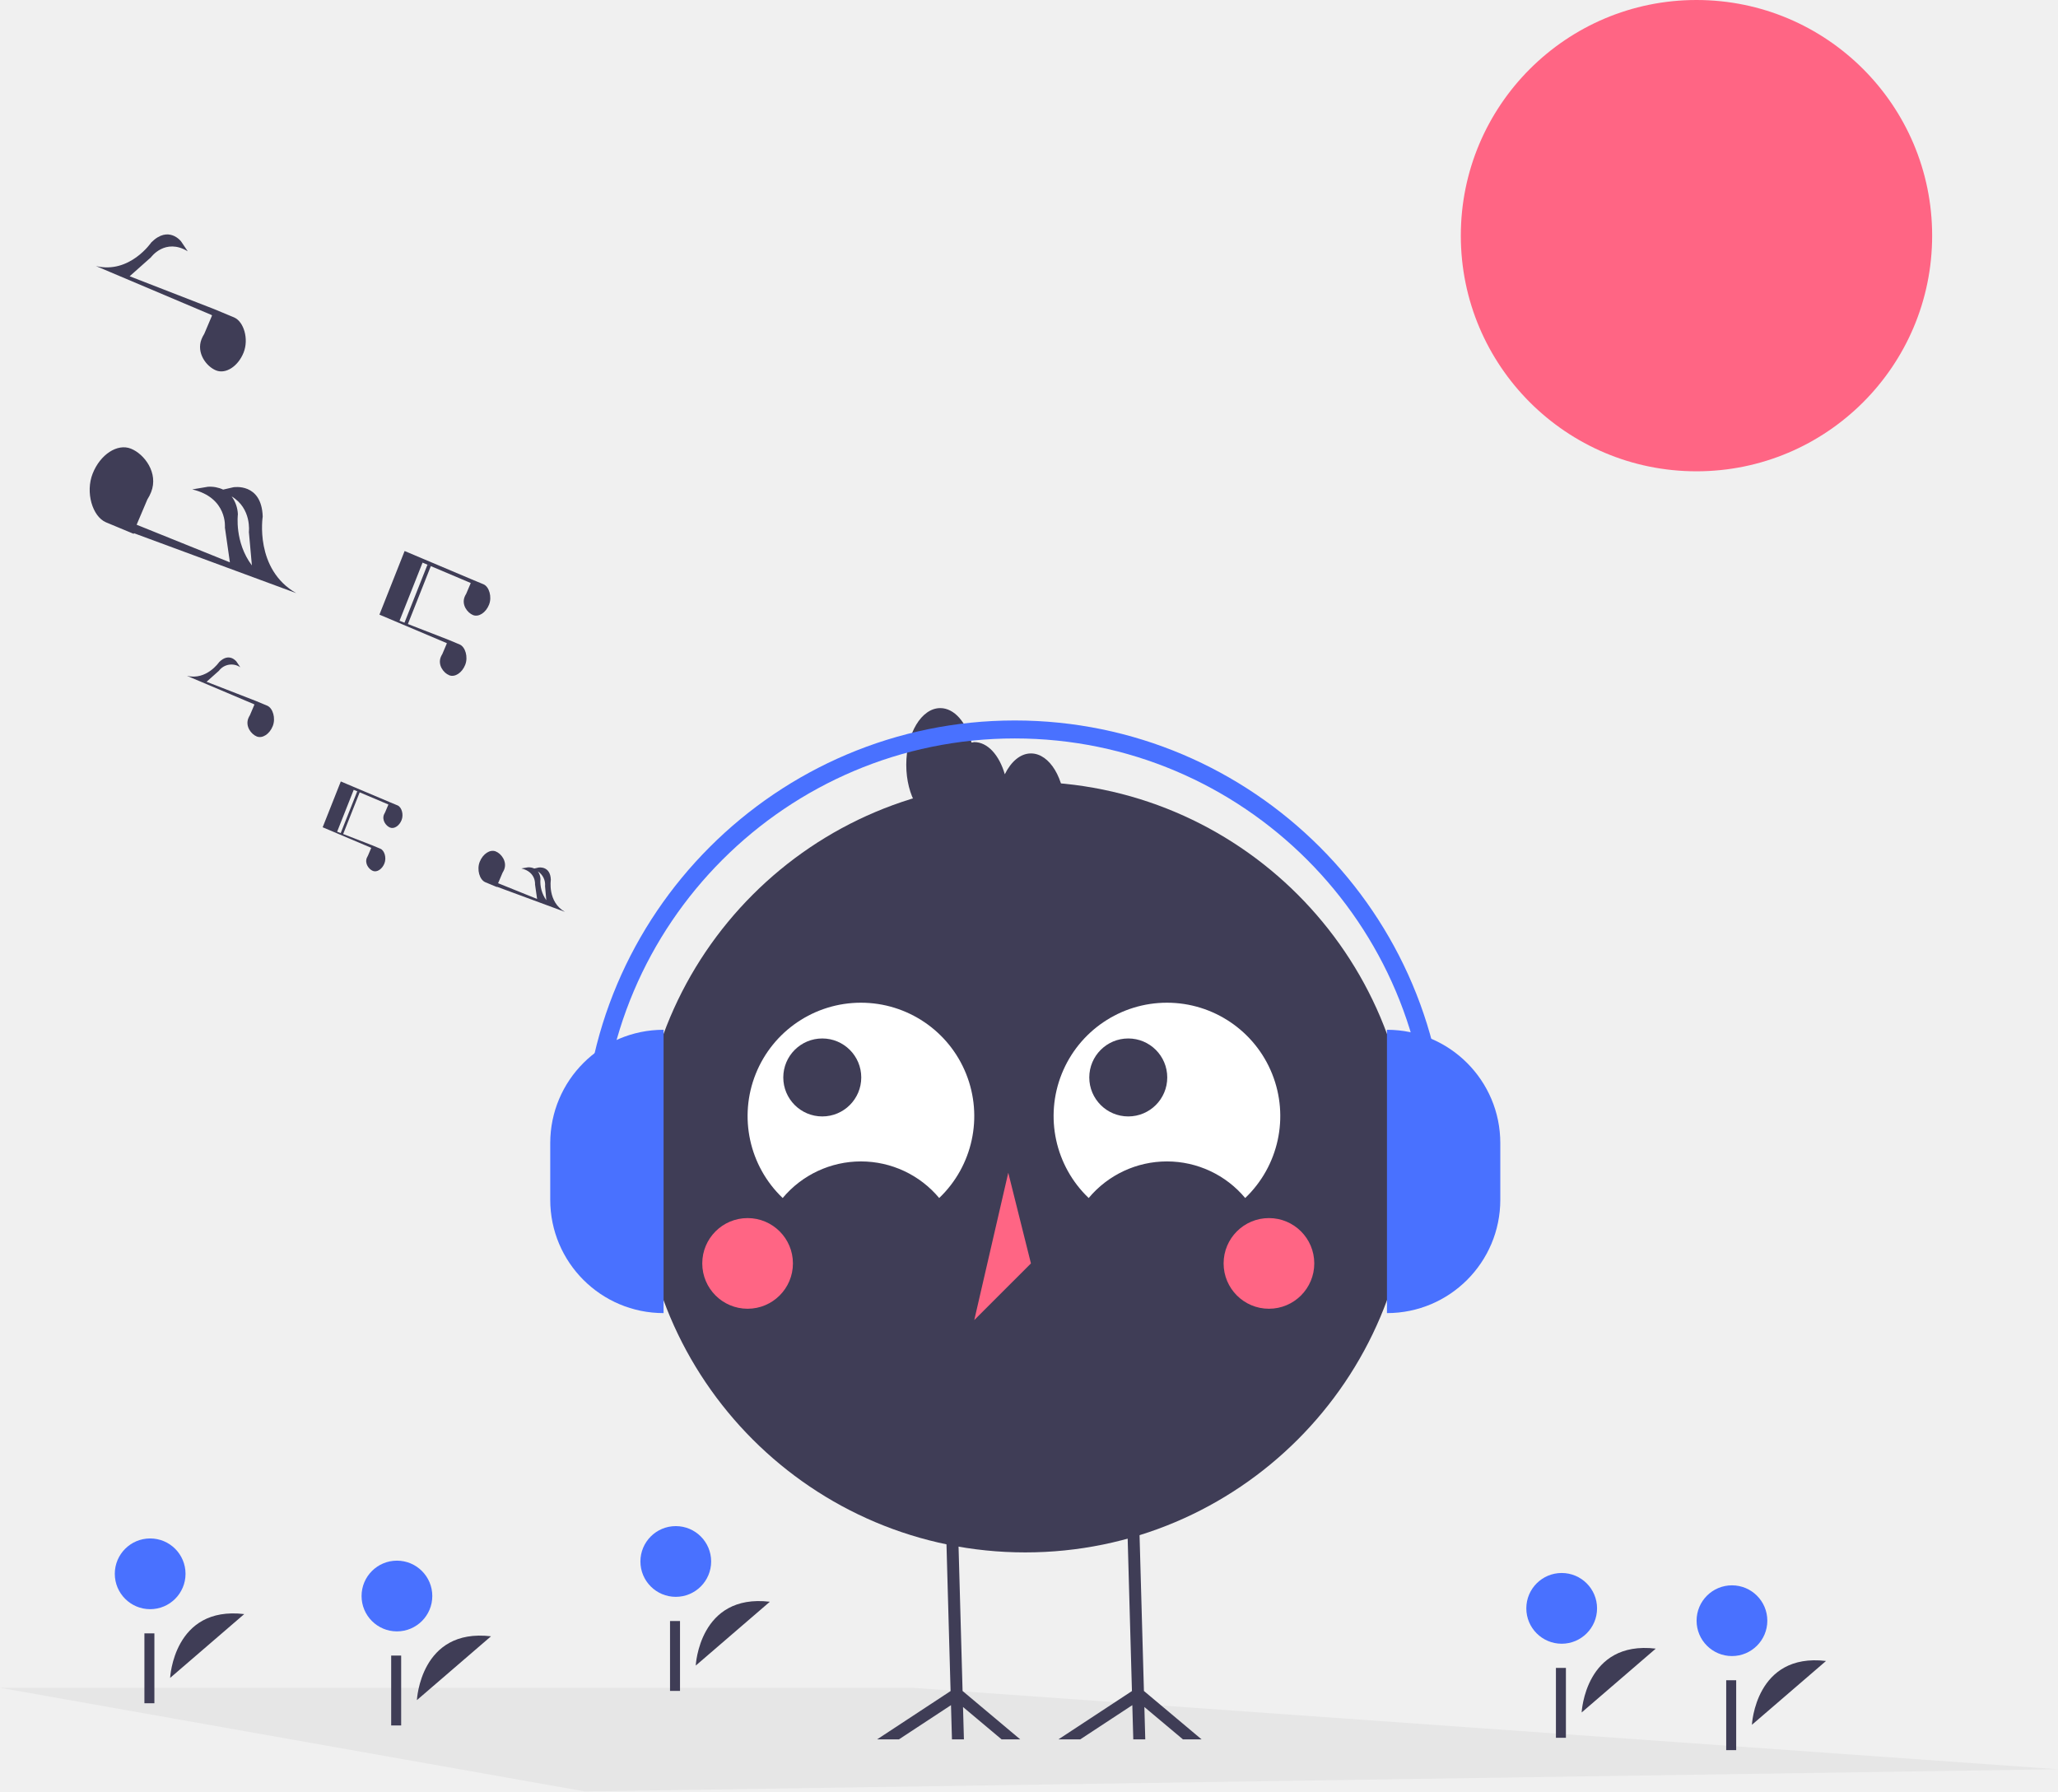
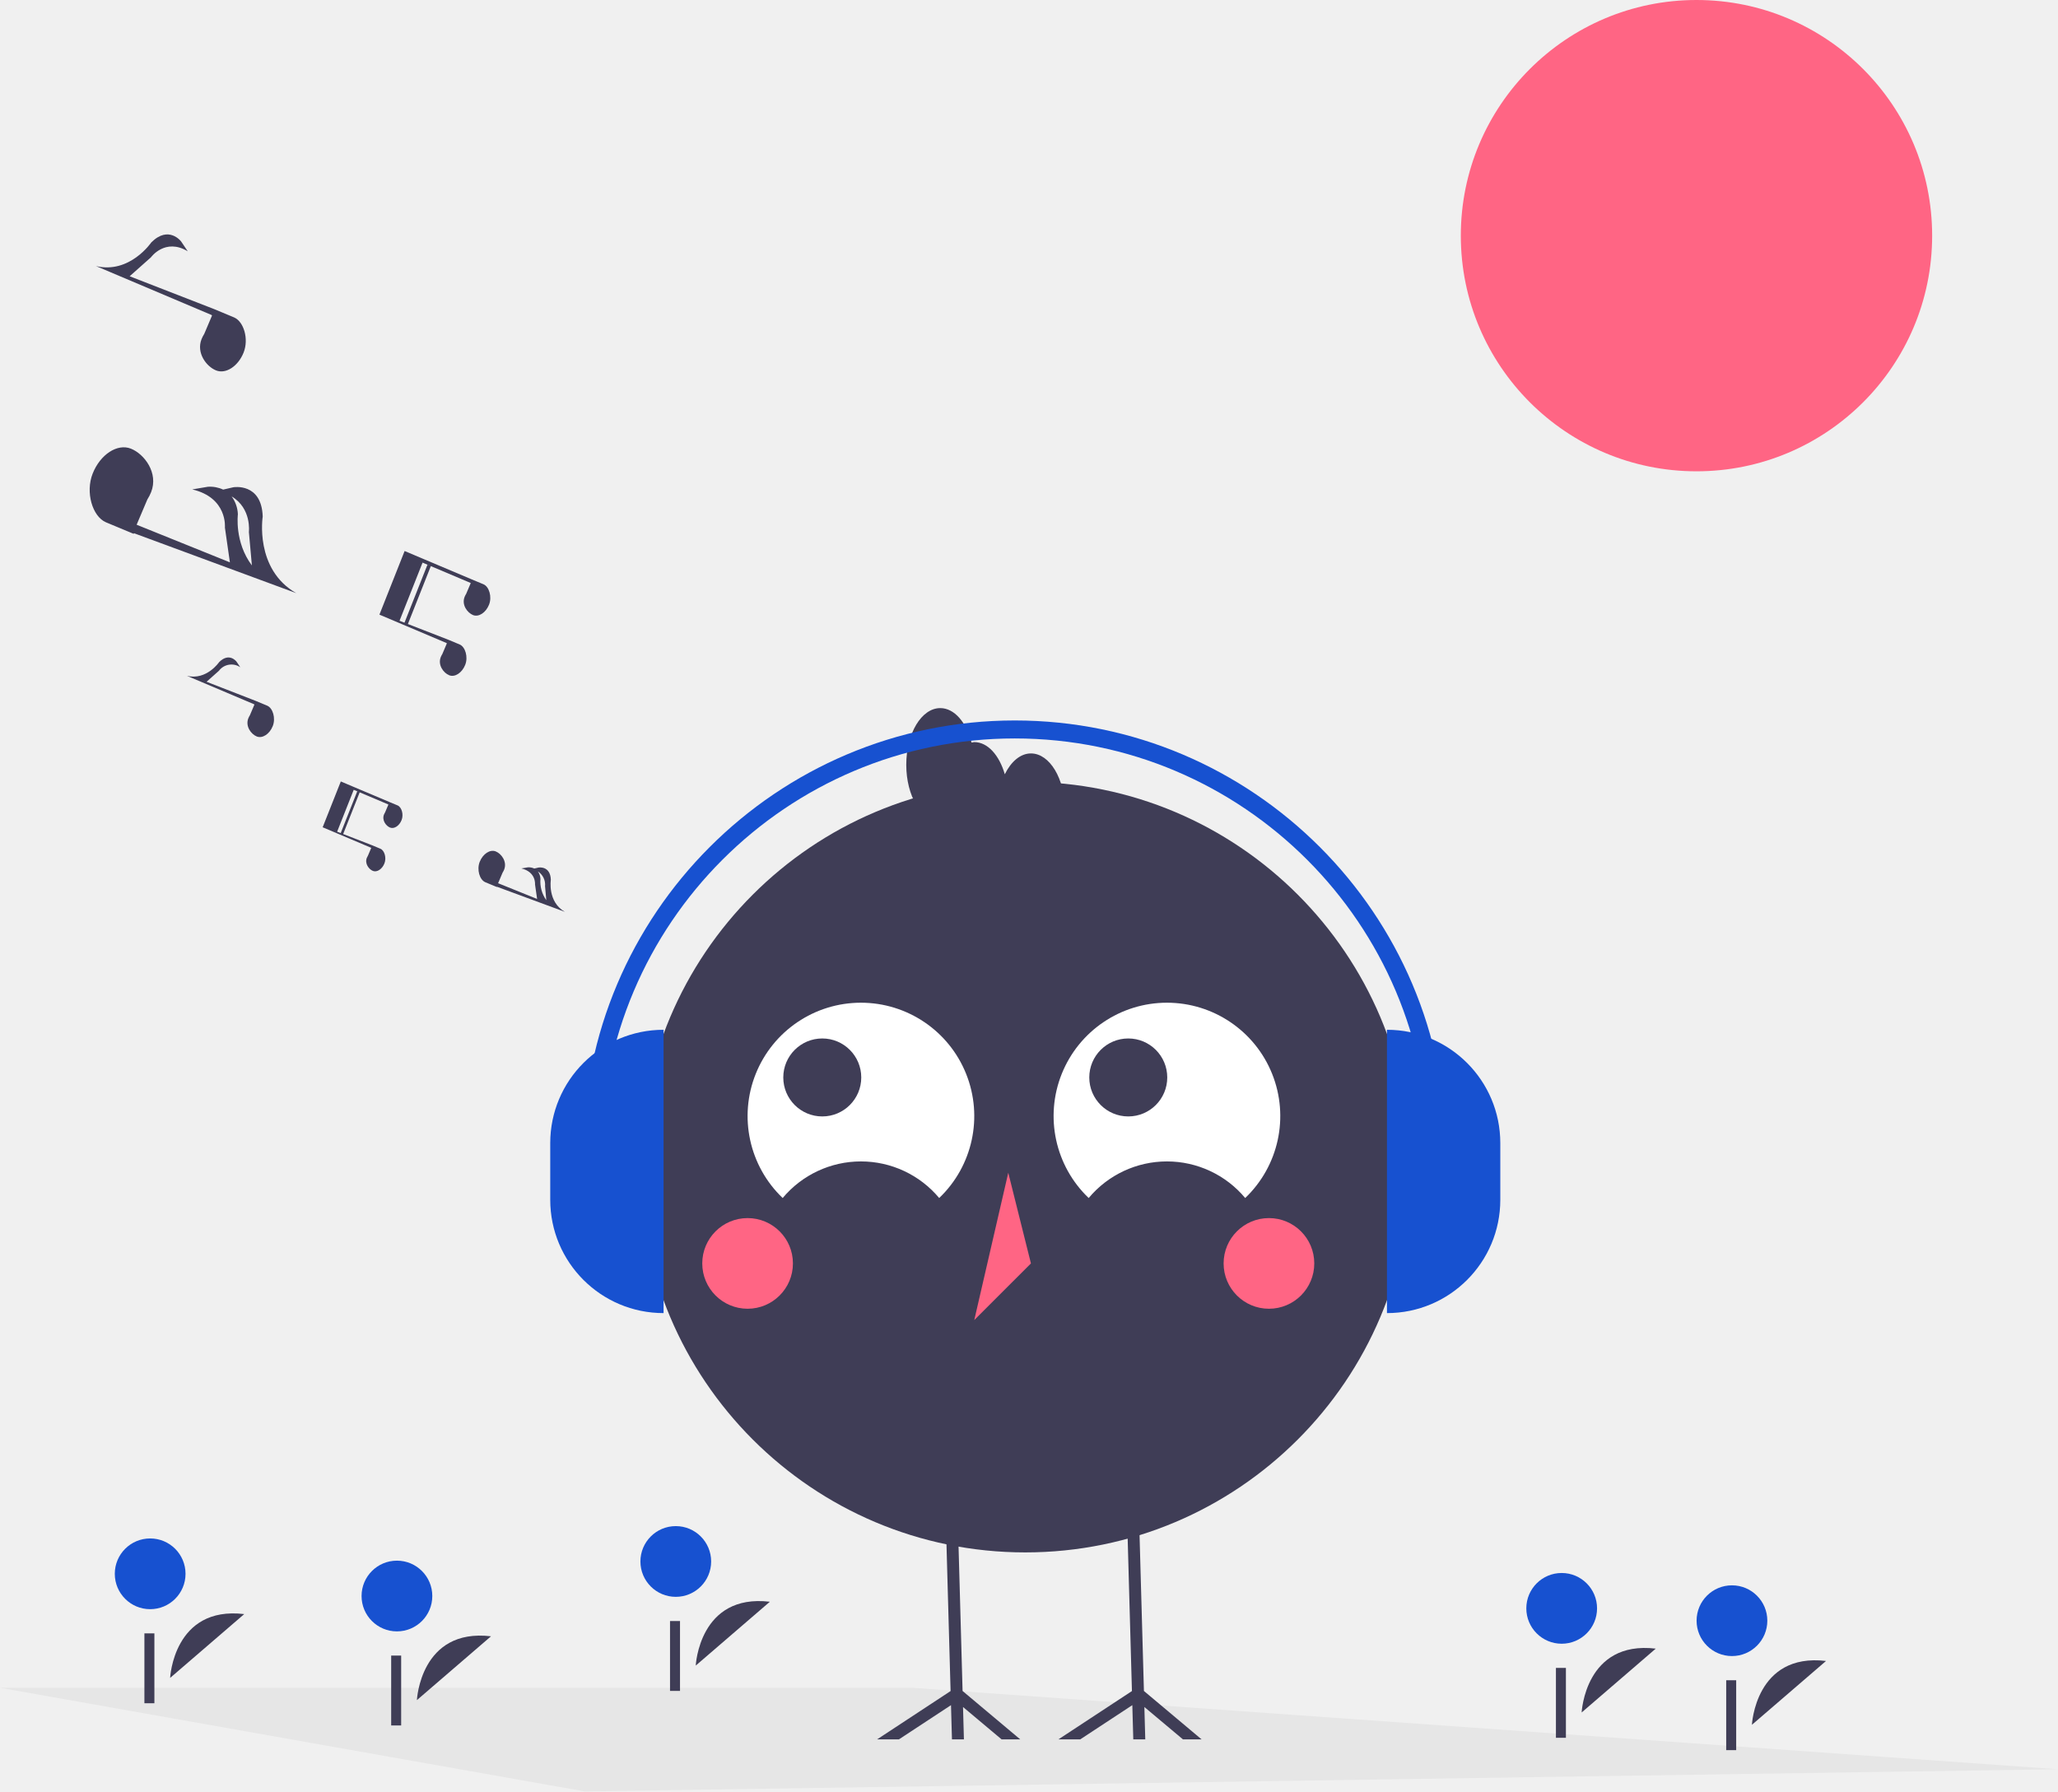
<svg xmlns="http://www.w3.org/2000/svg" data-name="Layer 1" width="887.772" height="772.831" viewBox="0 0 887.772 772.831">
  <polygon points="887.772 763.25 252.263 772.831 0 728.121 393.817 728.121 887.772 763.25" fill="#e6e6e6" />
  <circle cx="731.822" cy="101.66" r="101.66" fill="#ff6584" />
  <path d="M335.954,797.02s1.487-31.159,31.971-27.537" transform="translate(-156.1139 -63.58465)" fill="#3f3d56" />
-   <circle cx="171.227" cy="688.526" r="15.257" fill="#4971ff" />
+   <circle cx="171.227" cy="688.526" r="15.257" fill="#1751D0" />
  <rect x="168.744" y="714.218" width="4.307" height="30.147" fill="#3f3d56" />
  <path d="M838.401,802.342s1.487-31.159,31.971-27.537" transform="translate(-156.1139 -63.58465)" fill="#3f3d56" />
-   <circle cx="673.673" cy="693.849" r="15.257" fill="#4971ff" />
+   <circle cx="673.673" cy="693.849" r="15.257" fill="#1751D0" />
  <rect x="671.191" y="719.541" width="4.307" height="30.147" fill="#3f3d56" />
  <path d="M911.851,807.665s1.487-31.159,31.971-27.537" transform="translate(-156.1139 -63.58465)" fill="#3f3d56" />
-   <circle cx="747.124" cy="699.171" r="15.257" fill="#4971ff" />
+   <circle cx="747.124" cy="699.171" r="15.257" fill="#1751D0" />
  <rect x="744.642" y="724.863" width="4.307" height="30.147" fill="#3f3d56" />
  <path d="M456.243,782.116s1.487-31.159,31.971-27.537" transform="translate(-156.1139 -63.58465)" fill="#3f3d56" />
-   <circle cx="291.516" cy="673.623" r="15.257" fill="#4971ff" />
+   <circle cx="291.516" cy="673.623" r="15.257" fill="#1751D0" />
  <rect x="289.033" y="699.315" width="4.307" height="30.147" fill="#3f3d56" />
  <path d="M229.504,787.439s1.487-31.159,31.971-27.537" transform="translate(-156.1139 -63.58465)" fill="#3f3d56" />
-   <circle cx="64.776" cy="678.946" r="15.257" fill="#4971ff" />
+   <circle cx="64.776" cy="678.946" r="15.257" fill="#1751D0" />
  <rect x="62.294" y="704.638" width="4.307" height="30.147" fill="#3f3d56" />
  <circle cx="442.277" cy="503.482" r="166.228" fill="#3f3d56" />
  <path d="M493.74,580.41a43.988,43.988,0,0,1,67.519,0,48.891,48.891,0,1,0-67.519,0Z" transform="translate(-156.1139 -63.58465)" fill="#fff" />
  <path d="M625.745,580.41a43.988,43.988,0,0,1,67.519,0,48.891,48.891,0,1,0-67.519,0Z" transform="translate(-156.1139 -63.58465)" fill="#fff" />
  <circle cx="354.707" cy="464.814" r="16.818" fill="#3f3d56" />
  <circle cx="486.707" cy="464.814" r="16.818" fill="#3f3d56" />
  <circle cx="322.495" cy="545.039" r="19.556" fill="#ff6584" />
  <circle cx="547.392" cy="545.039" r="19.556" fill="#ff6584" />
  <polygon points="434.943 505.926 420.276 569.484 444.721 545.039 434.943 505.926" fill="#ff6584" />
  <polygon points="510.307 750.38 493.655 736.404 494.043 750.38 488.871 750.38 488.458 735.602 465.975 750.38 456.563 750.38 488.29 729.526 487.061 685.737 486.143 652.666 491.302 652.524 492.233 685.737 493.461 729.487 518.348 750.38 510.307 750.38" fill="#3f3d56" />
  <polygon points="432.076 750.38 415.424 736.404 415.812 750.38 410.654 750.38 410.24 735.602 387.757 750.38 378.345 750.38 410.059 729.526 408.831 685.737 407.913 652.666 413.084 652.524 414.015 685.737 415.23 729.487 440.118 750.38 432.076 750.38" fill="#3f3d56" />
  <path d="M600.835,388.616c-4.561,0-8.585,3.543-11.275,8.985-2.371-8.183-7.353-13.874-13.17-13.874a8.847,8.847,0,0,0-1.174.197c-2.236-8.737-7.434-14.864-13.493-14.864-8.101,0-14.667,10.945-14.667,24.445s6.567,24.445,14.667,24.445a8.847,8.847,0,0,0,1.174-.197c2.236,8.737,7.434,14.864,13.493,14.864,4.561,0,8.585-3.543,11.275-8.985,2.371,8.183,7.353,13.874,13.17,13.874,8.101,0,14.667-10.945,14.667-24.445S608.936,388.616,600.835,388.616Z" transform="translate(-156.1139 -63.58465)" fill="#3f3d56" />
-   <path d="M393.474,507.833h0a48.891,48.891,0,0,1,48.891,48.891v24.445a48.891,48.891,0,0,1-48.891,48.891h0a0,0,0,0,1,0,0V507.833A0,0,0,0,1,393.474,507.833Z" transform="translate(679.7238 1074.308) rotate(180)" fill="#4971ff" />
-   <path d="M598.303,444.248h0A48.891,48.891,0,0,1,647.194,493.139v24.445a48.891,48.891,0,0,1-48.891,48.891h0a0,0,0,0,1,0,0V444.248A0,0,0,0,1,598.303,444.248Z" fill="#4971ff" />
-   <path d="M780.037,560.565H772.279c0-98.377-80.036-178.414-178.414-178.414-98.377,0-178.414,80.036-178.414,178.414H407.695c0-102.655,83.516-186.171,186.171-186.171C696.521,374.394,780.037,457.91,780.037,560.565Z" transform="translate(-156.1139 -63.58465)" fill="#4971ff" />
+   <path d="M393.474,507.833h0a48.891,48.891,0,0,1,48.891,48.891v24.445a48.891,48.891,0,0,1-48.891,48.891h0a0,0,0,0,1,0,0V507.833A0,0,0,0,1,393.474,507.833Z" transform="translate(679.7238 1074.308) rotate(180)" fill="#1751D0" />
+   <path d="M598.303,444.248h0A48.891,48.891,0,0,1,647.194,493.139v24.445a48.891,48.891,0,0,1-48.891,48.891h0a0,0,0,0,1,0,0V444.248A0,0,0,0,1,598.303,444.248Z" fill="#1751D0" />
+   <path d="M780.037,560.565H772.279c0-98.377-80.036-178.414-178.414-178.414-98.377,0-178.414,80.036-178.414,178.414H407.695c0-102.655,83.516-186.171,186.171-186.171C696.521,374.394,780.037,457.91,780.037,560.565Z" transform="translate(-156.1139 -63.58465)" fill="#1751D0" />
  <polygon points="131.69 367.997 131.69 367.997 131.69 367.997 131.69 367.997" fill="#3f3d56" />
  <path d="M327.661,411.058l.001-.003-3.644-1.518-15.377-6.5-5.512-2.33-.423,1.068h0l-7.404,18.694L316.14,429.288l.109.099-1.404,3.311a5.862,5.862,0,0,0-.49.955c-.984,2.484.874,4.954,2.63,5.649s3.977-.754,4.961-3.237c.97-2.45.022-5.562-1.689-6.314l.002-.003-3.644-1.518-12.467-4.846,7.123-17.985-1.056-.418-7.126,17.992-1.542-.599,7.154-18.062.188.08,14.654,6.202.109.099-1.404,3.311a5.851,5.851,0,0,0-.49.955c-.984,2.484.874,4.954,2.63,5.649s3.977-.754,4.961-3.237C330.321,414.922,329.372,411.81,327.661,411.058Z" transform="translate(-156.1139 -63.58465)" fill="#3f3d56" />
  <path d="M399.781,456.952c-7.564-4.325-6.05-13.815-6.05-13.815-.19-6.165-5.284-5.293-5.284-5.293l-1.854.423a5.629,5.629,0,0,0-2.757-.51l-2.82.475c6.421,1.509,5.894,6.881,5.894,6.881l.9,6.281-16.826-6.788,1.932-4.555a8.129,8.129,0,0,0,.68-1.327c1.366-3.449-1.214-6.881-3.653-7.846-2.439-.966-5.524,1.047-6.89,4.496-1.347,3.402-.03,7.725,2.346,8.769l-.002.004,5.062,2.108.038-.119Zm-8.544-11.036.54,6.012a13.867,13.867,0,0,1-2.526-9.207,5.823,5.823,0,0,0-1.127-3.225A6.831,6.831,0,0,1,391.237,445.916Z" transform="translate(-156.1139 -63.58465)" fill="#3f3d56" />
  <path d="M271.433,368.041l.002-.004-5.062-2.108-21.154-8.223,5.339-4.75a6.744,6.744,0,0,1,9.217-1.51l-1.657-2.462s-3.115-4.124-7.475.239c0,0-5.395,7.953-13.869,5.926l28.94,12.249.152.138-1.95,4.598a8.124,8.124,0,0,0-.68,1.327c-1.366,3.449,1.214,6.88,3.653,7.846s5.524-1.047,6.89-4.496C275.127,373.407,273.81,369.085,271.433,368.041Z" transform="translate(-156.1139 -63.58465)" fill="#3f3d56" />
  <path d="M348.88,341.126l-1.95,4.598a8.132,8.132,0,0,0-.68,1.327c-1.366,3.449,1.214,6.88,3.653,7.846s5.524-1.047,6.89-4.496c1.348-3.402.031-7.725-2.346-8.769l.002-.004-5.062-2.108-17.315-6.731,9.893-24.98-1.466-.581-9.897,24.989-2.141-.832,9.936-25.087.262.111,20.353,8.614.152.138L357.213,319.76a8.137,8.137,0,0,0-.68,1.327c-1.366,3.449,1.214,6.881,3.653,7.847s5.524-1.047,6.89-4.497c1.348-3.402.031-7.725-2.346-8.769l.002-.004-5.062-2.108L338.985,304.812h0l-.001-0-.671-.284-7.655-3.236-10.871,27.447,28.94,12.249Zm-18.809-38.351Z" transform="translate(-156.1139 -63.58465)" fill="#3f3d56" />
  <path d="M257.167,200.556l.004-.007-8.713-3.629-36.416-14.156,9.191-8.177s6.114-8.483,15.866-2.599l-2.852-4.239s-5.362-7.099-12.868.412c0,0-9.287,13.691-23.874,10.201l49.819,21.086.262.237-3.357,7.916a14.005,14.005,0,0,0-1.171,2.285c-2.352,5.938,2.09,11.844,6.289,13.507s9.509-1.803,11.861-7.74C263.526,209.795,261.259,202.354,257.167,200.556Z" transform="translate(-156.1139 -63.58465)" fill="#3f3d56" />
  <path d="M283.907,319.47c-18.085-10.34-14.466-33.03-14.466-33.03-.455-14.741-12.634-12.654-12.634-12.654l-4.432,1.011a13.458,13.458,0,0,0-6.591-1.219l-6.742,1.135c15.353,3.607,14.092,16.451,14.092,16.451l2.151,15.017-40.229-16.229,4.619-10.891a19.451,19.451,0,0,0,1.627-3.173c3.266-8.247-2.903-16.451-8.735-18.76s-13.207,2.504-16.474,10.751c-3.222,8.135-.073,18.469,5.61,20.966l-.005.01,12.102,5.04.09-.285Zm-20.429-26.386,1.295,14.424c-7.596-10.083-6.043-22.062-6.043-22.062a13.925,13.925,0,0,0-2.694-7.711C264.761,282.956,263.478,293.084,263.478,293.084Z" transform="translate(-156.1139 -63.58465)" fill="#3f3d56" />
</svg>
